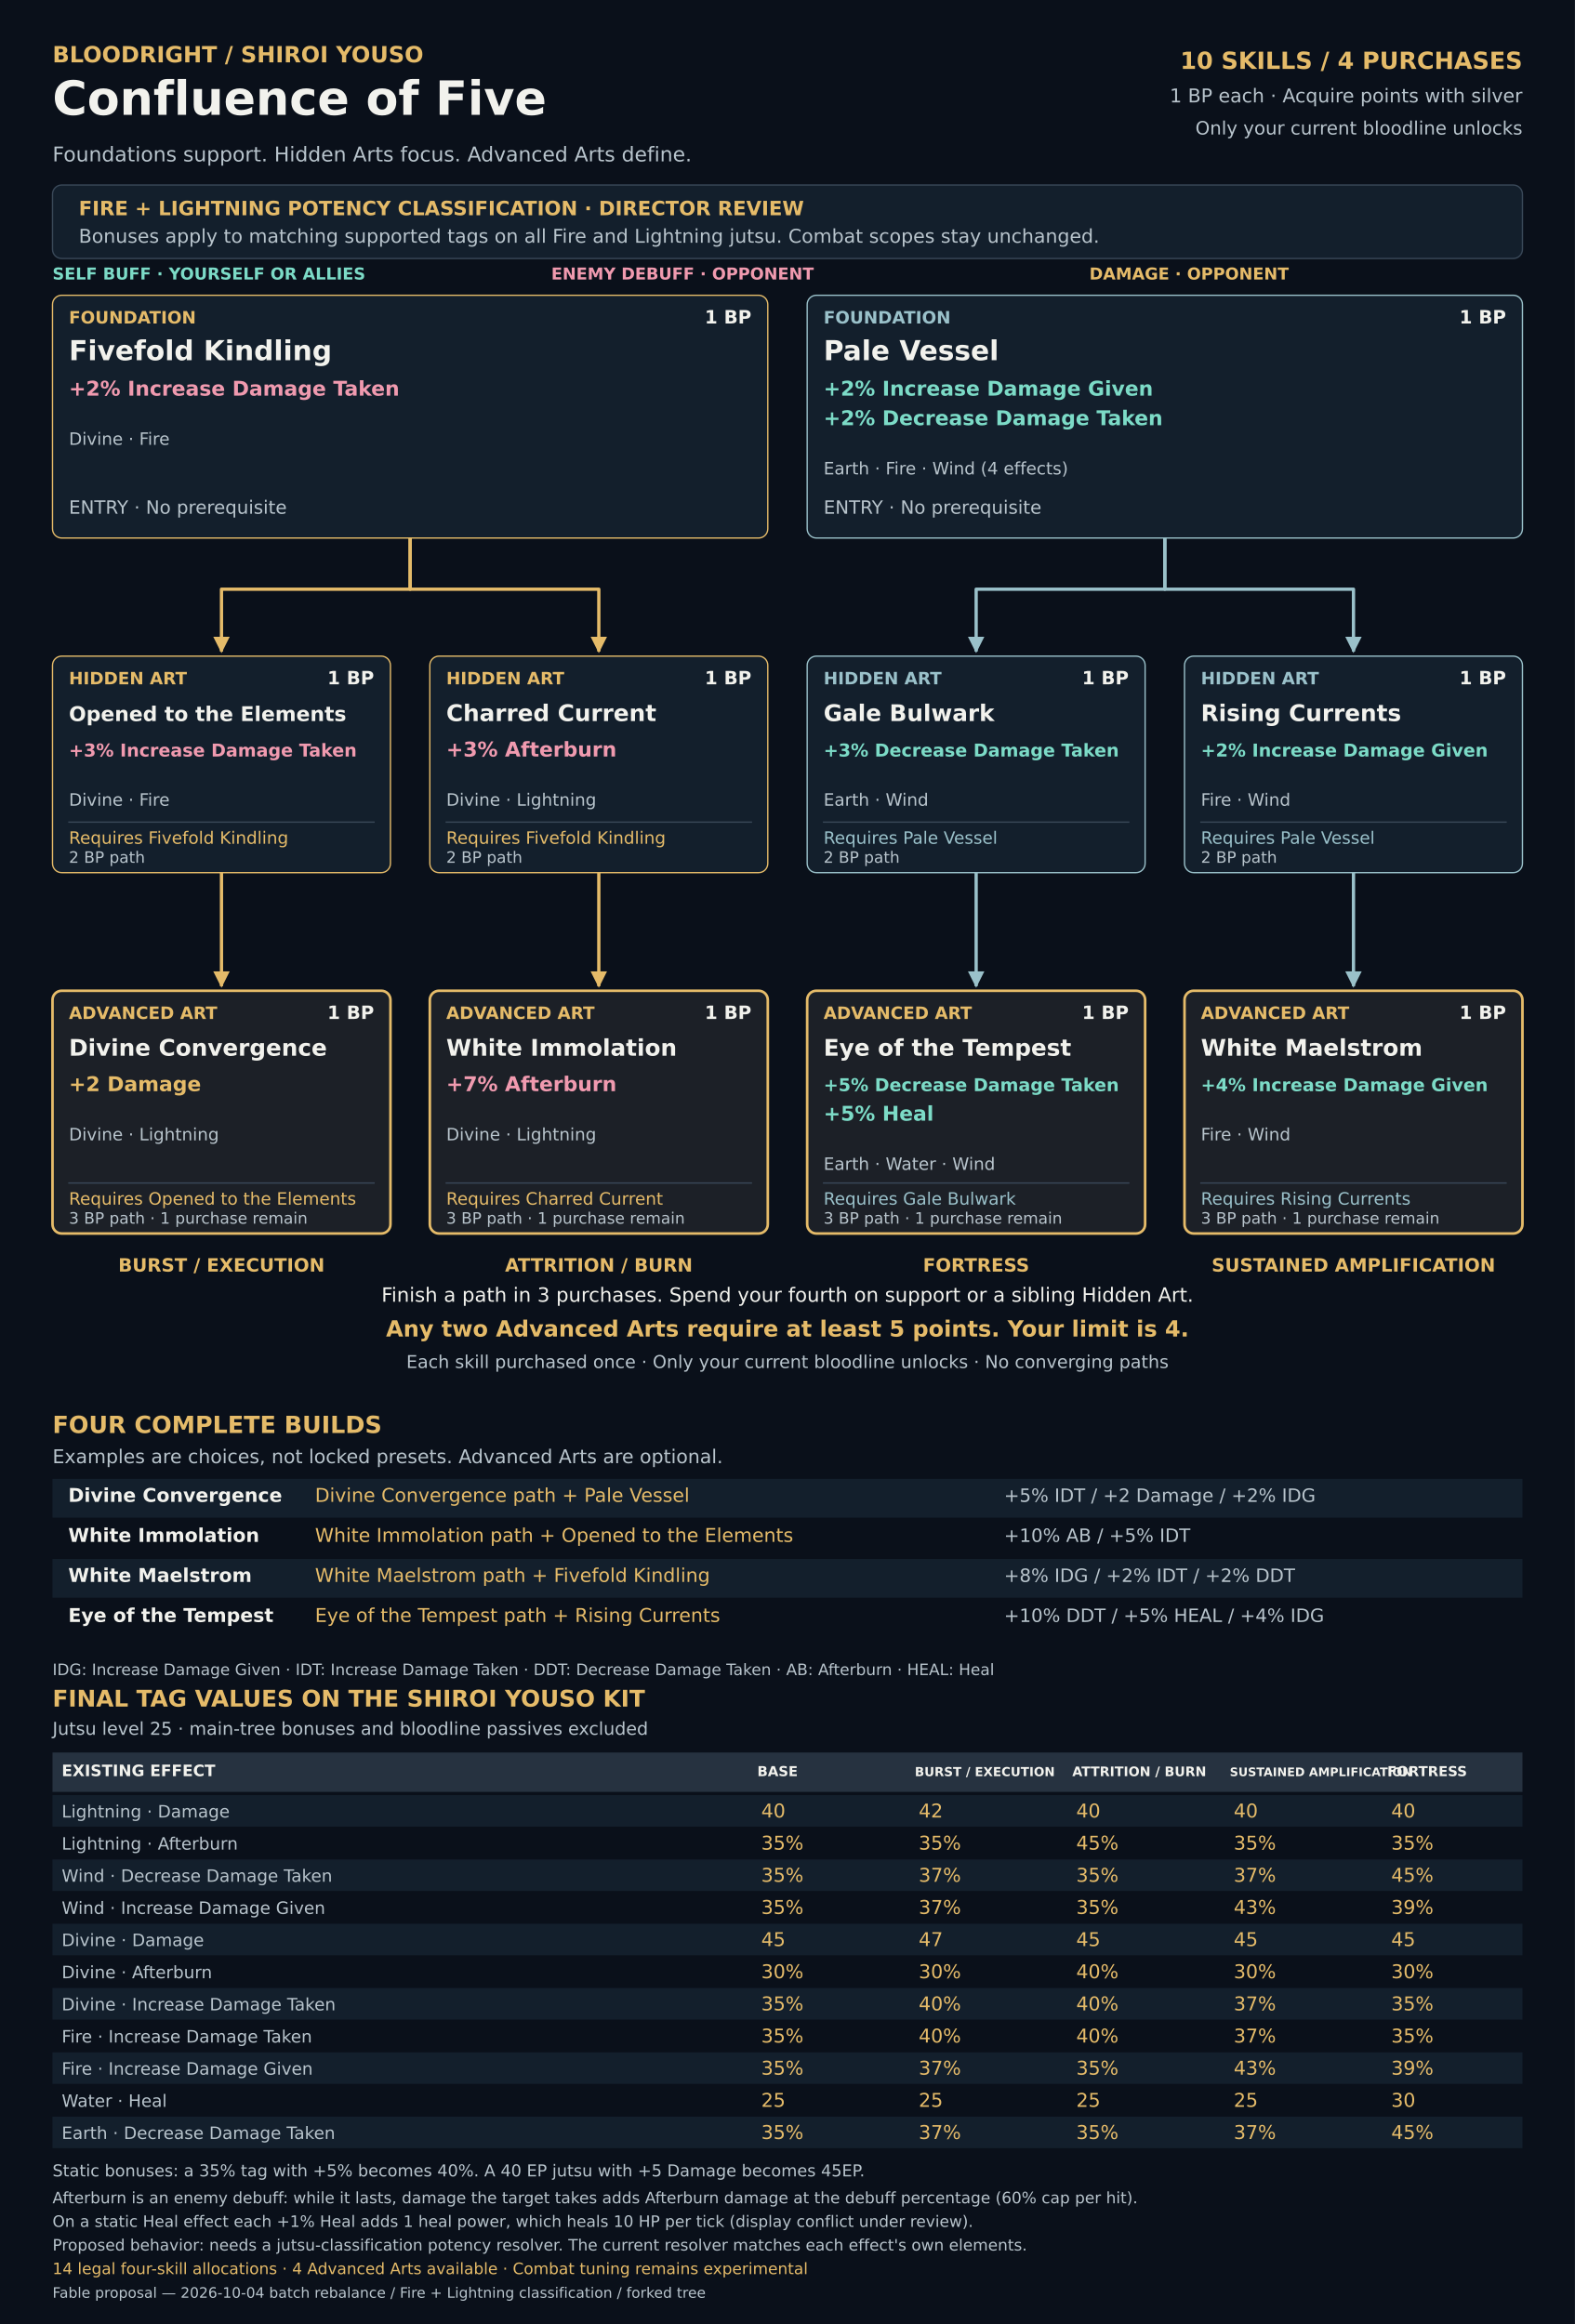
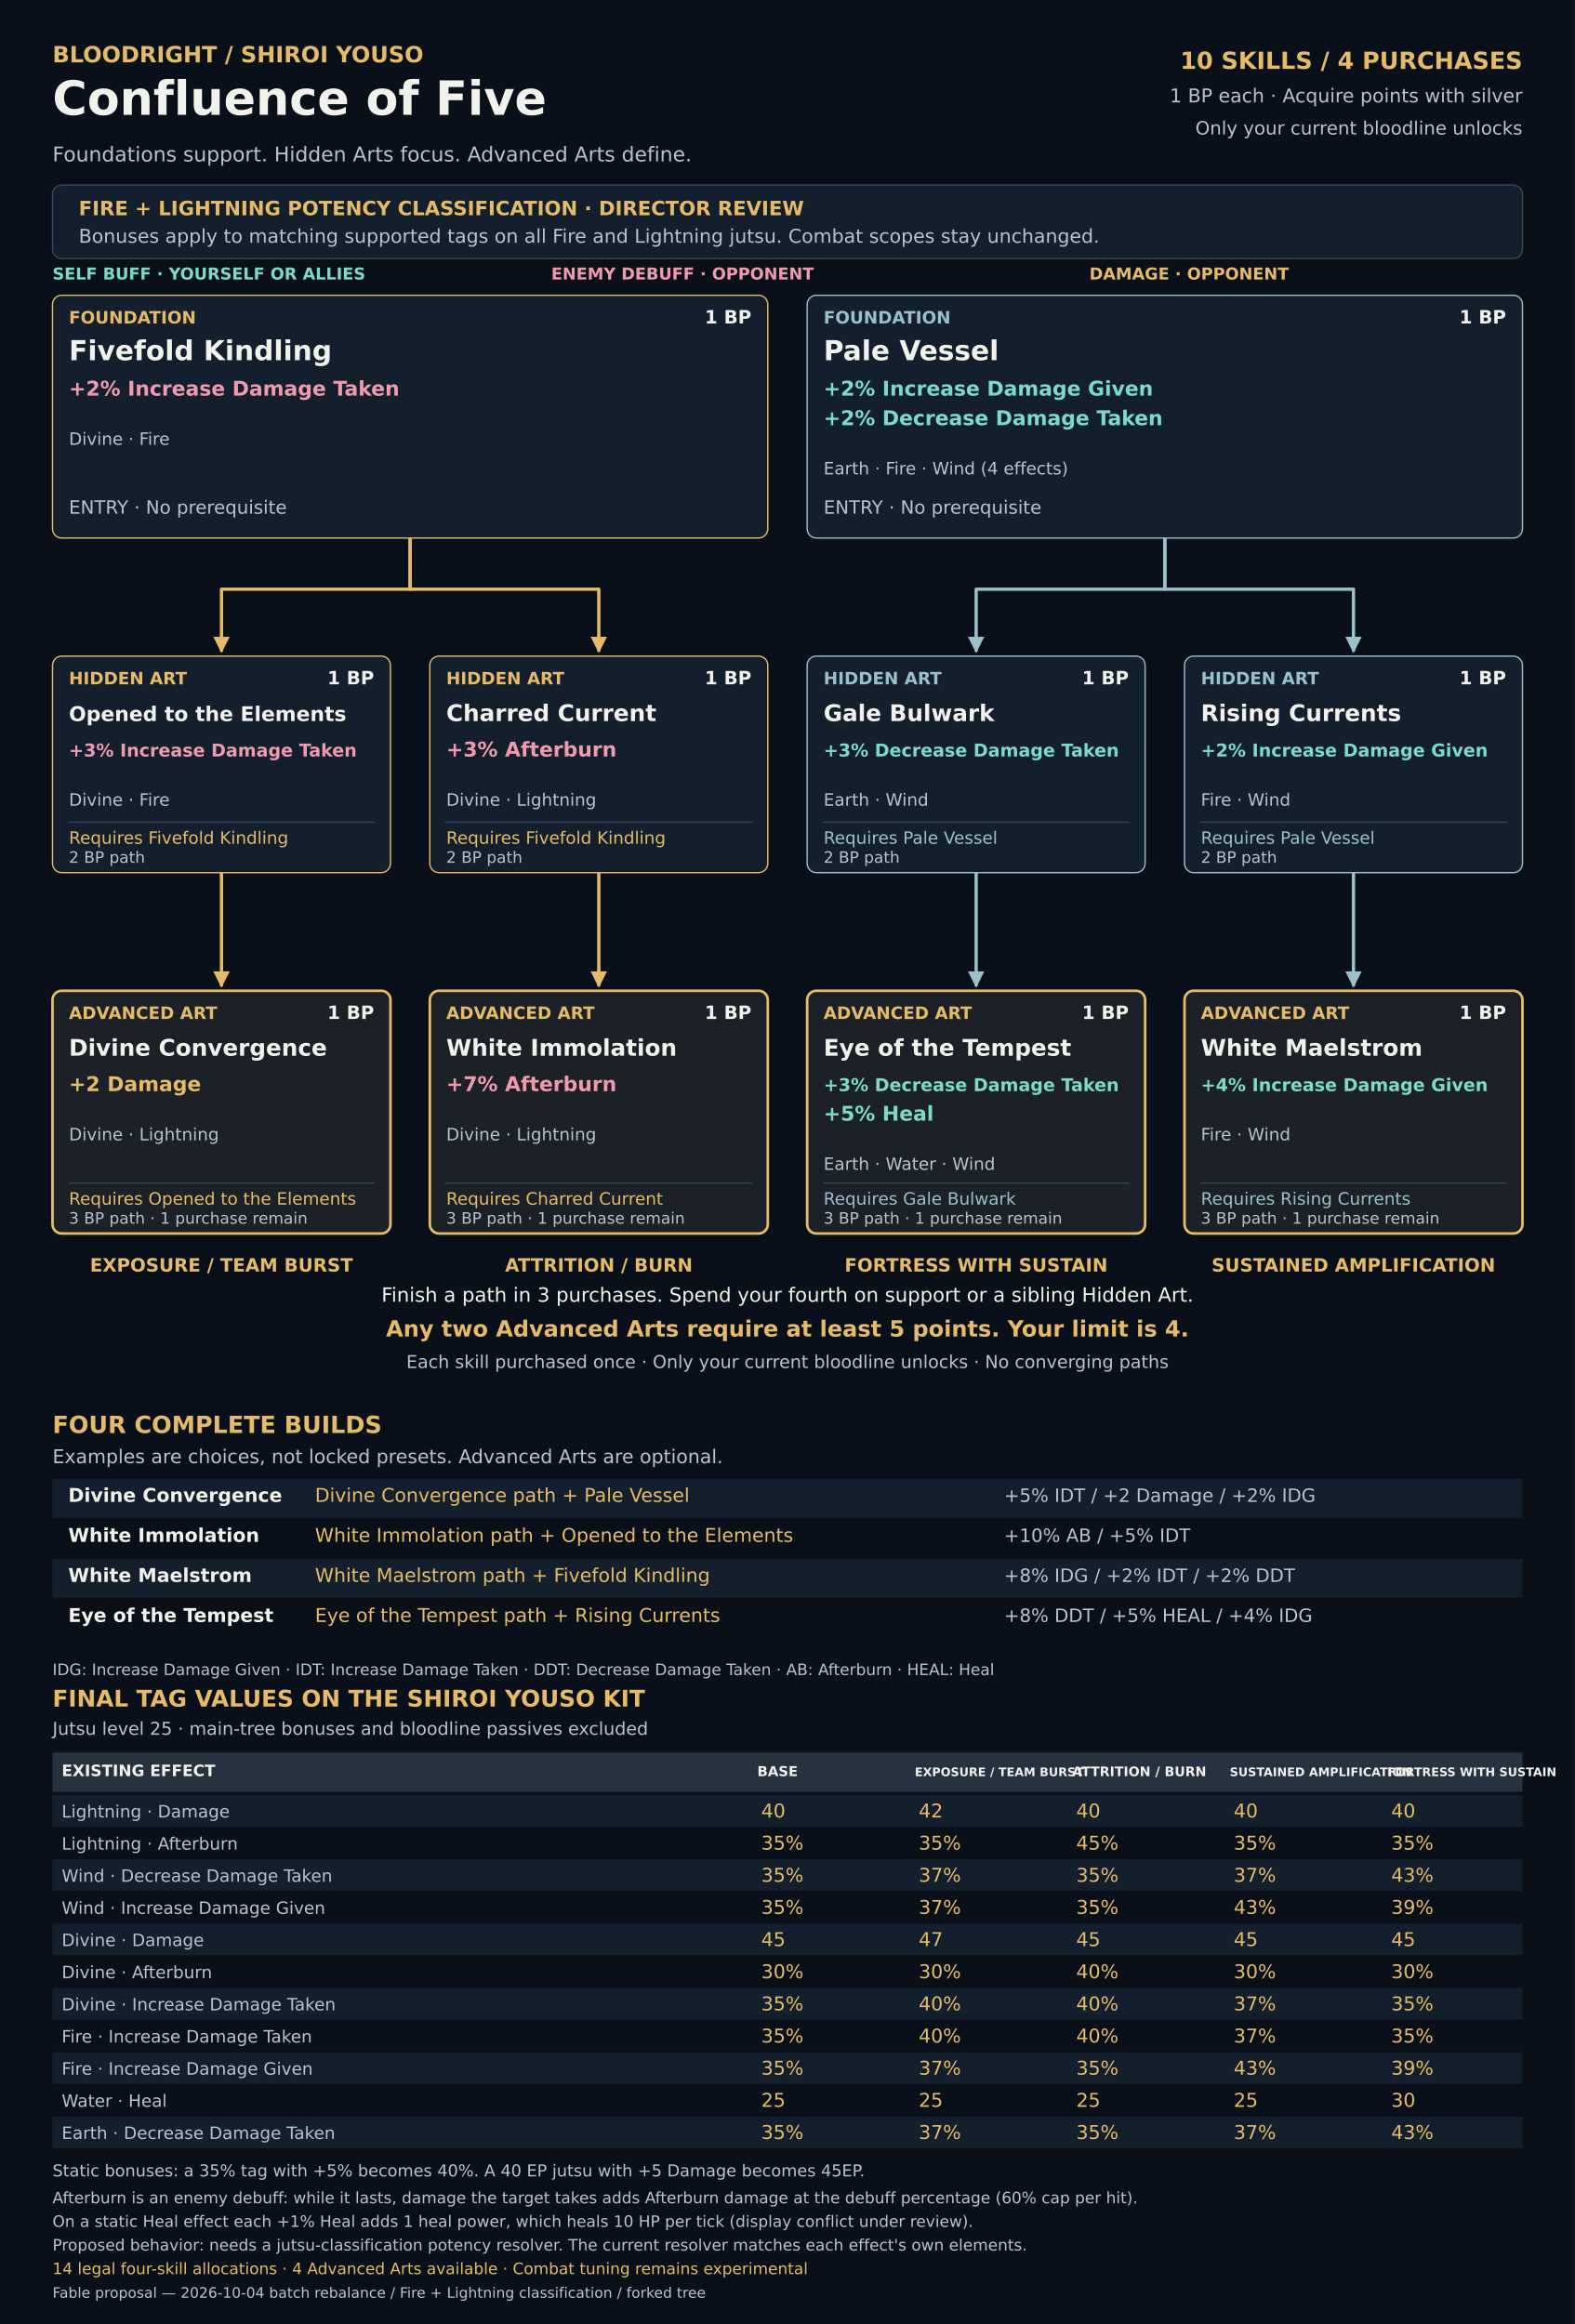
<svg xmlns="http://www.w3.org/2000/svg" width="2400" height="3542" viewBox="0 0 2400 3542" role="img" aria-labelledby="title desc">
  <defs>
    <marker id="arrow-0" viewBox="0 0 10 10" refX="9" refY="5" markerWidth="5" markerHeight="5" orient="auto">
      <path d="M0 0L10 5L0 10Z" fill="#e5bb69" />
    </marker>
    <marker id="arrow-1" viewBox="0 0 10 10" refX="9" refY="5" markerWidth="5" markerHeight="5" orient="auto">
      <path d="M0 0L10 5L0 10Z" fill="#9ac1ca" />
    </marker>
    <marker id="arrow-2" viewBox="0 0 10 10" refX="9" refY="5" markerWidth="5" markerHeight="5" orient="auto">
      <path d="M0 0L10 5L0 10Z" fill="#b8d98d" />
    </marker>
    <marker id="arrow-3" viewBox="0 0 10 10" refX="9" refY="5" markerWidth="5" markerHeight="5" orient="auto">
      <path d="M0 0L10 5L0 10Z" fill="#d9a6e0" />
    </marker>
  </defs>
  <g font-family="DejaVu Sans, sans-serif">
    <rect x="0" y="0" width="2400" height="3542" rx="0" fill="#0a101a" />
    <text x="80" y="95" font-size="34" font-weight="700" fill="#e5bb69" text-anchor="start">BLOODRIGHT / SHIROI YOUSO</text>
    <text x="80" y="175" font-size="72" font-weight="700" fill="#f2f2ed" text-anchor="start">Confluence of Five</text>
    <text x="80" y="246" font-size="31" font-weight="400" fill="#b8c4cc" text-anchor="start">Foundations support. Hidden Arts focus. Advanced Arts define.</text>
    <text x="2320" y="105" font-size="36" font-weight="700" fill="#e5bb69" text-anchor="end">10 SKILLS  /  4 PURCHASES</text>
    <text x="2320" y="156" font-size="29" font-weight="400" fill="#b8c4cc" text-anchor="end">1 BP each · Acquire points with silver</text>
    <text x="2320" y="205" font-size="28" font-weight="400" fill="#b8c4cc" text-anchor="end">Only your current bloodline unlocks</text>
    <rect x="80" y="282" width="2240" height="112" rx="14" fill="#131f2c" stroke="#394858" stroke-width="2" />
    <text x="120" y="328" font-size="30" font-weight="700" fill="#e5bb69" text-anchor="start">FIRE + LIGHTNING POTENCY CLASSIFICATION · DIRECTOR REVIEW</text>
    <text x="120" y="370" font-size="29" font-weight="400" fill="#b8c4cc" text-anchor="start">Bonuses apply to matching supported tags on all Fire and Lightning jutsu. Combat scopes stay unchanged.</text>
    <text x="80" y="426" font-size="25" font-weight="700" fill="#7cdbc7" text-anchor="start">SELF BUFF · YOURSELF OR ALLIES</text>
    <text x="840" y="426" font-size="25" font-weight="700" fill="#f09aaf" text-anchor="start">ENEMY DEBUFF · OPPONENT</text>
    <text x="1660" y="426" font-size="25" font-weight="700" fill="#e5bb69" text-anchor="start">DAMAGE · OPPONENT</text>
    <path id="edge-02-03" data-from="02" data-to="03" d="M337.5 1330 V1503" fill="none" stroke="#e5bb69" stroke-width="5" stroke-linejoin="round" marker-end="url(#arrow-0)" />
    <path id="edge-04-05" data-from="04" data-to="05" d="M912.5 1330 V1503" fill="none" stroke="#e5bb69" stroke-width="5" stroke-linejoin="round" marker-end="url(#arrow-0)" />
    <path id="edge-01-02" data-from="01" data-to="02" d="M625 820 V898 H337.5 V993" fill="none" stroke="#e5bb69" stroke-width="5" stroke-linejoin="round" marker-end="url(#arrow-0)" />
    <path id="edge-01-04" data-from="01" data-to="04" d="M625 820 V898 H912.5 V993" fill="none" stroke="#e5bb69" stroke-width="5" stroke-linejoin="round" marker-end="url(#arrow-0)" />
    <path id="edge-07-08" data-from="07" data-to="08" d="M1487.5 1330 V1503" fill="none" stroke="#9ac1ca" stroke-width="5" stroke-linejoin="round" marker-end="url(#arrow-1)" />
    <path id="edge-09-10" data-from="09" data-to="10" d="M2062.5 1330 V1503" fill="none" stroke="#9ac1ca" stroke-width="5" stroke-linejoin="round" marker-end="url(#arrow-1)" />
    <path id="edge-06-07" data-from="06" data-to="07" d="M1775 820 V898 H1487.5 V993" fill="none" stroke="#9ac1ca" stroke-width="5" stroke-linejoin="round" marker-end="url(#arrow-1)" />
    <path id="edge-06-09" data-from="06" data-to="09" d="M1775 820 V898 H2062.5 V993" fill="none" stroke="#9ac1ca" stroke-width="5" stroke-linejoin="round" marker-end="url(#arrow-1)" />
    <g id="node-01" data-cost="1" data-prerequisites="" data-potency-classification="Fire + Lightning">
      <rect x="80" y="450" width="1090" height="370" rx="14" fill="#131f2c" stroke="#e5bb69" stroke-width="2" />
      <text x="105.0" y="493" font-size="26" font-weight="700" fill="#e5bb69" text-anchor="start">FOUNDATION</text>
      <text x="1145.0" y="493" font-size="28" font-weight="700" fill="#f2f2ed" text-anchor="end">1 BP</text>
      <text x="105.0" y="549" font-size="42" font-weight="700" fill="#f2f2ed" text-anchor="start">Fivefold Kindling</text>
      <text x="105.0" y="603" font-size="31" font-weight="700" fill="#f09aaf" text-anchor="start">+2% Increase Damage Taken</text>
      <text x="105.0" y="678" font-size="26" font-weight="400" fill="#b8c4cc" text-anchor="start">Divine · Fire</text>
      <text x="105.0" y="783" font-size="28" font-weight="400" fill="#b8c4cc" text-anchor="start">ENTRY · No prerequisite</text>
    </g>
    <g id="node-06" data-cost="1" data-prerequisites="" data-potency-classification="Fire + Lightning">
      <rect x="1230" y="450" width="1090" height="370" rx="14" fill="#131f2c" stroke="#9ac1ca" stroke-width="2" />
      <text x="1255.0" y="493" font-size="26" font-weight="700" fill="#9ac1ca" text-anchor="start">FOUNDATION</text>
      <text x="2295.0" y="493" font-size="28" font-weight="700" fill="#f2f2ed" text-anchor="end">1 BP</text>
      <text x="1255.0" y="549" font-size="42" font-weight="700" fill="#f2f2ed" text-anchor="start">Pale Vessel</text>
      <text x="1255.0" y="603" font-size="31" font-weight="700" fill="#7cdbc7" text-anchor="start">+2% Increase Damage Given</text>
      <text x="1255.0" y="648" font-size="31" font-weight="700" fill="#7cdbc7" text-anchor="start">+2% Decrease Damage Taken</text>
      <text x="1255.0" y="723" font-size="26" font-weight="400" fill="#b8c4cc" text-anchor="start">Earth · Fire · Wind (4 effects)</text>
      <text x="1255.0" y="783" font-size="28" font-weight="400" fill="#b8c4cc" text-anchor="start">ENTRY · No prerequisite</text>
    </g>
    <g id="node-02" data-cost="1" data-prerequisites="01" data-potency-classification="Fire + Lightning">
      <rect x="80" y="1000" width="515" height="330" rx="14" fill="#131f2c" stroke="#e5bb69" stroke-width="2" />
      <text x="105.0" y="1043" font-size="26" font-weight="700" fill="#e5bb69" text-anchor="start">HIDDEN ART</text>
      <text x="570.0" y="1043" font-size="28" font-weight="700" fill="#f2f2ed" text-anchor="end">1 BP</text>
      <text x="105.0" y="1099" font-size="31" font-weight="700" fill="#f2f2ed" text-anchor="start">Opened to the Elements</text>
      <text x="105.0" y="1153" font-size="27" font-weight="700" fill="#f09aaf" text-anchor="start">+3% Increase Damage Taken</text>
      <text x="105.0" y="1228" font-size="26" font-weight="400" fill="#b8c4cc" text-anchor="start">Divine · Fire</text>
      <path d="M104 1253 L571 1253" fill="none" stroke="#394858" stroke-width="2" />
      <text x="105.0" y="1286" font-size="26" font-weight="400" fill="#e5bb69" text-anchor="start">Requires Fivefold Kindling</text>
      <text x="105.0" y="1315" font-size="24" font-weight="400" fill="#b8c4cc" text-anchor="start">2 BP path</text>
    </g>
    <g id="node-04" data-cost="1" data-prerequisites="01" data-potency-classification="Fire + Lightning">
      <rect x="655" y="1000" width="515" height="330" rx="14" fill="#131f2c" stroke="#e5bb69" stroke-width="2" />
      <text x="680.0" y="1043" font-size="26" font-weight="700" fill="#e5bb69" text-anchor="start">HIDDEN ART</text>
      <text x="1145.0" y="1043" font-size="28" font-weight="700" fill="#f2f2ed" text-anchor="end">1 BP</text>
      <text x="680.0" y="1099" font-size="35" font-weight="700" fill="#f2f2ed" text-anchor="start">Charred Current</text>
      <text x="680.0" y="1153" font-size="31" font-weight="700" fill="#f09aaf" text-anchor="start">+3% Afterburn</text>
      <text x="680.0" y="1228" font-size="26" font-weight="400" fill="#b8c4cc" text-anchor="start">Divine · Lightning</text>
      <path d="M679 1253 L1146 1253" fill="none" stroke="#394858" stroke-width="2" />
      <text x="680.0" y="1286" font-size="26" font-weight="400" fill="#e5bb69" text-anchor="start">Requires Fivefold Kindling</text>
      <text x="680.0" y="1315" font-size="24" font-weight="400" fill="#b8c4cc" text-anchor="start">2 BP path</text>
    </g>
    <g id="node-07" data-cost="1" data-prerequisites="06" data-potency-classification="Fire + Lightning">
      <rect x="1230" y="1000" width="515" height="330" rx="14" fill="#131f2c" stroke="#9ac1ca" stroke-width="2" />
      <text x="1255.0" y="1043" font-size="26" font-weight="700" fill="#9ac1ca" text-anchor="start">HIDDEN ART</text>
      <text x="1720.0" y="1043" font-size="28" font-weight="700" fill="#f2f2ed" text-anchor="end">1 BP</text>
      <text x="1255.0" y="1099" font-size="35" font-weight="700" fill="#f2f2ed" text-anchor="start">Gale Bulwark</text>
      <text x="1255.0" y="1153" font-size="27" font-weight="700" fill="#7cdbc7" text-anchor="start">+3% Decrease Damage Taken</text>
      <text x="1255.0" y="1228" font-size="26" font-weight="400" fill="#b8c4cc" text-anchor="start">Earth · Wind</text>
      <path d="M1254 1253 L1721 1253" fill="none" stroke="#394858" stroke-width="2" />
      <text x="1255.0" y="1286" font-size="26" font-weight="400" fill="#9ac1ca" text-anchor="start">Requires Pale Vessel</text>
      <text x="1255.0" y="1315" font-size="24" font-weight="400" fill="#b8c4cc" text-anchor="start">2 BP path</text>
    </g>
    <g id="node-09" data-cost="1" data-prerequisites="06" data-potency-classification="Fire + Lightning">
      <rect x="1805" y="1000" width="515" height="330" rx="14" fill="#131f2c" stroke="#9ac1ca" stroke-width="2" />
      <text x="1830.0" y="1043" font-size="26" font-weight="700" fill="#9ac1ca" text-anchor="start">HIDDEN ART</text>
      <text x="2295.0" y="1043" font-size="28" font-weight="700" fill="#f2f2ed" text-anchor="end">1 BP</text>
      <text x="1830.0" y="1099" font-size="35" font-weight="700" fill="#f2f2ed" text-anchor="start">Rising Currents</text>
      <text x="1830.0" y="1153" font-size="27" font-weight="700" fill="#7cdbc7" text-anchor="start">+2% Increase Damage Given</text>
      <text x="1830.0" y="1228" font-size="26" font-weight="400" fill="#b8c4cc" text-anchor="start">Fire · Wind</text>
      <path d="M1829 1253 L2296 1253" fill="none" stroke="#394858" stroke-width="2" />
      <text x="1830.0" y="1286" font-size="26" font-weight="400" fill="#9ac1ca" text-anchor="start">Requires Pale Vessel</text>
      <text x="1830.0" y="1315" font-size="24" font-weight="400" fill="#b8c4cc" text-anchor="start">2 BP path</text>
    </g>
    <g id="node-03" data-cost="1" data-prerequisites="02" data-potency-classification="Fire + Lightning">
      <rect x="80" y="1510" width="515" height="370" rx="14" fill="#1c2027" stroke="#e5bb69" stroke-width="4" />
      <text x="105.0" y="1553" font-size="26" font-weight="700" fill="#e5bb69" text-anchor="start">ADVANCED ART</text>
      <text x="570.0" y="1553" font-size="28" font-weight="700" fill="#f2f2ed" text-anchor="end">1 BP</text>
      <text x="105.0" y="1609" font-size="35" font-weight="700" fill="#f2f2ed" text-anchor="start">Divine Convergence</text>
      <text x="105.0" y="1663" font-size="31" font-weight="700" fill="#e5bb69" text-anchor="start">+2 Damage</text>
      <text x="105.0" y="1738" font-size="26" font-weight="400" fill="#b8c4cc" text-anchor="start">Divine · Lightning</text>
      <path d="M104 1803 L571 1803" fill="none" stroke="#394858" stroke-width="2" />
      <text x="105.0" y="1836" font-size="26" font-weight="400" fill="#e5bb69" text-anchor="start">Requires Opened to the Elements</text>
      <text x="105.0" y="1865" font-size="24" font-weight="400" fill="#b8c4cc" text-anchor="start">3 BP path · 1 purchase remain</text>
    </g>
    <g id="node-05" data-cost="1" data-prerequisites="04" data-potency-classification="Fire + Lightning">
      <rect x="655" y="1510" width="515" height="370" rx="14" fill="#1c2027" stroke="#e5bb69" stroke-width="4" />
      <text x="680.0" y="1553" font-size="26" font-weight="700" fill="#e5bb69" text-anchor="start">ADVANCED ART</text>
      <text x="1145.0" y="1553" font-size="28" font-weight="700" fill="#f2f2ed" text-anchor="end">1 BP</text>
      <text x="680.0" y="1609" font-size="35" font-weight="700" fill="#f2f2ed" text-anchor="start">White Immolation</text>
      <text x="680.0" y="1663" font-size="31" font-weight="700" fill="#f09aaf" text-anchor="start">+7% Afterburn</text>
      <text x="680.0" y="1738" font-size="26" font-weight="400" fill="#b8c4cc" text-anchor="start">Divine · Lightning</text>
      <path d="M679 1803 L1146 1803" fill="none" stroke="#394858" stroke-width="2" />
      <text x="680.0" y="1836" font-size="26" font-weight="400" fill="#e5bb69" text-anchor="start">Requires Charred Current</text>
      <text x="680.0" y="1865" font-size="24" font-weight="400" fill="#b8c4cc" text-anchor="start">3 BP path · 1 purchase remain</text>
    </g>
    <g id="node-08" data-cost="1" data-prerequisites="07" data-potency-classification="Fire + Lightning">
      <rect x="1230" y="1510" width="515" height="370" rx="14" fill="#1c2027" stroke="#e5bb69" stroke-width="4" />
      <text x="1255.0" y="1553" font-size="26" font-weight="700" fill="#e5bb69" text-anchor="start">ADVANCED ART</text>
      <text x="1720.0" y="1553" font-size="28" font-weight="700" fill="#f2f2ed" text-anchor="end">1 BP</text>
      <text x="1255.0" y="1609" font-size="35" font-weight="700" fill="#f2f2ed" text-anchor="start">Eye of the Tempest</text>
-       <text x="1255.0" y="1663" font-size="27" font-weight="700" fill="#7cdbc7" text-anchor="start">+5% Decrease Damage Taken</text>
+       <text x="1255.0" y="1663" font-size="27" font-weight="700" fill="#7cdbc7" text-anchor="start">+3% Decrease Damage Taken</text>
      <text x="1255.0" y="1708" font-size="31" font-weight="700" fill="#7cdbc7" text-anchor="start">+5% Heal</text>
      <text x="1255.0" y="1783" font-size="26" font-weight="400" fill="#b8c4cc" text-anchor="start">Earth · Water · Wind</text>
      <path d="M1254 1803 L1721 1803" fill="none" stroke="#394858" stroke-width="2" />
      <text x="1255.0" y="1836" font-size="26" font-weight="400" fill="#9ac1ca" text-anchor="start">Requires Gale Bulwark</text>
      <text x="1255.0" y="1865" font-size="24" font-weight="400" fill="#b8c4cc" text-anchor="start">3 BP path · 1 purchase remain</text>
    </g>
    <g id="node-10" data-cost="1" data-prerequisites="09" data-potency-classification="Fire + Lightning">
      <rect x="1805" y="1510" width="515" height="370" rx="14" fill="#1c2027" stroke="#e5bb69" stroke-width="4" />
      <text x="1830.0" y="1553" font-size="26" font-weight="700" fill="#e5bb69" text-anchor="start">ADVANCED ART</text>
      <text x="2295.0" y="1553" font-size="28" font-weight="700" fill="#f2f2ed" text-anchor="end">1 BP</text>
      <text x="1830.0" y="1609" font-size="35" font-weight="700" fill="#f2f2ed" text-anchor="start">White Maelstrom</text>
      <text x="1830.0" y="1663" font-size="27" font-weight="700" fill="#7cdbc7" text-anchor="start">+4% Increase Damage Given</text>
      <text x="1830.0" y="1738" font-size="26" font-weight="400" fill="#b8c4cc" text-anchor="start">Fire · Wind</text>
      <path d="M1829 1803 L2296 1803" fill="none" stroke="#394858" stroke-width="2" />
      <text x="1830.0" y="1836" font-size="26" font-weight="400" fill="#9ac1ca" text-anchor="start">Requires Rising Currents</text>
      <text x="1830.0" y="1865" font-size="24" font-weight="400" fill="#b8c4cc" text-anchor="start">3 BP path · 1 purchase remain</text>
    </g>
-     <text x="337.5" y="1938" font-size="28" font-weight="700" fill="#e5bb69" text-anchor="middle">BURST / EXECUTION</text>
+     <text x="337.5" y="1938" font-size="28" font-weight="700" fill="#e5bb69" text-anchor="middle">EXPOSURE / TEAM BURST</text>
    <text x="912.5" y="1938" font-size="28" font-weight="700" fill="#e5bb69" text-anchor="middle">ATTRITION / BURN</text>
-     <text x="1487.5" y="1938" font-size="28" font-weight="700" fill="#e5bb69" text-anchor="middle">FORTRESS</text>
+     <text x="1487.5" y="1938" font-size="28" font-weight="700" fill="#e5bb69" text-anchor="middle">FORTRESS WITH SUSTAIN</text>
    <text x="2062.5" y="1938" font-size="28" font-weight="700" fill="#e5bb69" text-anchor="middle">SUSTAINED AMPLIFICATION</text>
    <text x="1200.0" y="1984" font-size="30" font-weight="400" fill="#f2f2ed" text-anchor="middle">Finish a path in 3 purchases. Spend your fourth on support or a sibling Hidden Art.</text>
    <text x="1200.0" y="2037" font-size="34" font-weight="700" fill="#e5bb69" text-anchor="middle">Any two Advanced Arts require at least 5 points. Your limit is 4.</text>
    <text x="1200.0" y="2085" font-size="27" font-weight="400" fill="#b8c4cc" text-anchor="middle">Each skill purchased once · Only your current bloodline unlocks · No converging paths</text>
    <text x="80" y="2184" font-size="36" font-weight="700" fill="#e5bb69" text-anchor="start">FOUR COMPLETE BUILDS</text>
    <text x="80" y="2230" font-size="29" font-weight="400" fill="#b8c4cc" text-anchor="start">Examples are choices, not locked presets. Advanced Arts are optional.</text>
    <rect x="80" y="2254" width="2240" height="59" rx="0" fill="#131f2c" />
    <text x="104" y="2289" font-size="29" font-weight="700" fill="#f2f2ed" text-anchor="start">Divine Convergence</text>
    <text x="480" y="2289" font-size="29" font-weight="400" fill="#e5bb69" text-anchor="start">Divine Convergence path + Pale Vessel</text>
    <text x="1530" y="2289" font-size="28" font-weight="400" fill="#b8c4cc" text-anchor="start">+5% IDT / +2 Damage / +2% IDG</text>
    <rect x="80" y="2315" width="2240" height="59" rx="0" fill="#0a101a" />
    <text x="104" y="2350" font-size="29" font-weight="700" fill="#f2f2ed" text-anchor="start">White Immolation</text>
    <text x="480" y="2350" font-size="29" font-weight="400" fill="#e5bb69" text-anchor="start">White Immolation path + Opened to the Elements</text>
    <text x="1530" y="2350" font-size="28" font-weight="400" fill="#b8c4cc" text-anchor="start">+10% AB / +5% IDT</text>
    <rect x="80" y="2376" width="2240" height="59" rx="0" fill="#131f2c" />
    <text x="104" y="2411" font-size="29" font-weight="700" fill="#f2f2ed" text-anchor="start">White Maelstrom</text>
    <text x="480" y="2411" font-size="29" font-weight="400" fill="#e5bb69" text-anchor="start">White Maelstrom path + Fivefold Kindling</text>
    <text x="1530" y="2411" font-size="28" font-weight="400" fill="#b8c4cc" text-anchor="start">+8% IDG / +2% IDT / +2% DDT</text>
    <rect x="80" y="2437" width="2240" height="59" rx="0" fill="#0a101a" />
    <text x="104" y="2472" font-size="29" font-weight="700" fill="#f2f2ed" text-anchor="start">Eye of the Tempest</text>
    <text x="480" y="2472" font-size="29" font-weight="400" fill="#e5bb69" text-anchor="start">Eye of the Tempest path + Rising Currents</text>
-     <text x="1530" y="2472" font-size="28" font-weight="400" fill="#b8c4cc" text-anchor="start">+10% DDT / +5% HEAL / +4% IDG</text>
+     <text x="1530" y="2472" font-size="28" font-weight="400" fill="#b8c4cc" text-anchor="start">+8% DDT / +5% HEAL / +4% IDG</text>
    <text x="80" y="2553" font-size="24" font-weight="400" fill="#b8c4cc" text-anchor="start">IDG: Increase Damage Given · IDT: Increase Damage Taken · DDT: Decrease Damage Taken · AB: Afterburn · HEAL: Heal</text>
    <text x="80" y="2601" font-size="35" font-weight="700" fill="#e5bb69" text-anchor="start">FINAL TAG VALUES ON THE SHIROI YOUSO KIT</text>
    <text x="80" y="2644" font-size="27" font-weight="400" fill="#b8c4cc" text-anchor="start">Jutsu level 25 · main-tree bonuses and bloodline passives excluded</text>
    <rect x="80" y="2671" width="2240" height="60" rx="0" fill="#263240" />
    <text x="94" y="2707" font-size="24" font-weight="700" fill="#f2f2ed" text-anchor="start">EXISTING EFFECT</text>
    <text x="1154.0" y="2707" font-size="21" font-weight="700" fill="#f2f2ed" text-anchor="start">BASE</text>
-     <text x="1394.0" y="2707" font-size="19" font-weight="700" fill="#f2f2ed" text-anchor="start">BURST / EXECUTION</text>
+     <text x="1394.0" y="2707" font-size="18" font-weight="700" fill="#f2f2ed" text-anchor="start">EXPOSURE / TEAM BURST</text>
    <text x="1634.0" y="2707" font-size="20" font-weight="700" fill="#f2f2ed" text-anchor="start">ATTRITION / BURN</text>
    <text x="1874.0" y="2707" font-size="18" font-weight="700" fill="#f2f2ed" text-anchor="start">SUSTAINED AMPLIFICATION</text>
-     <text x="2114.0" y="2707" font-size="21" font-weight="700" fill="#f2f2ed" text-anchor="start">FORTRESS</text>
+     <text x="2114.0" y="2707" font-size="18" font-weight="700" fill="#f2f2ed" text-anchor="start">FORTRESS WITH SUSTAIN</text>
    <rect x="80" y="2736" width="2240" height="48" rx="0" fill="#131f2c" />
    <text x="94" y="2770" font-size="26" font-weight="400" fill="#b8c4cc" text-anchor="start">Lightning · Damage</text>
    <text x="1160.0" y="2770" font-size="29" font-weight="400" fill="#e5bb69" text-anchor="start">40</text>
    <text x="1400.0" y="2770" font-size="29" font-weight="400" fill="#e5bb69" text-anchor="start">42</text>
    <text x="1640.0" y="2770" font-size="29" font-weight="400" fill="#e5bb69" text-anchor="start">40</text>
    <text x="1880.0" y="2770" font-size="29" font-weight="400" fill="#e5bb69" text-anchor="start">40</text>
    <text x="2120.0" y="2770" font-size="29" font-weight="400" fill="#e5bb69" text-anchor="start">40</text>
    <text x="94" y="2819" font-size="26" font-weight="400" fill="#b8c4cc" text-anchor="start">Lightning · Afterburn</text>
    <text x="1160.0" y="2819" font-size="29" font-weight="400" fill="#e5bb69" text-anchor="start">35%</text>
    <text x="1400.0" y="2819" font-size="29" font-weight="400" fill="#e5bb69" text-anchor="start">35%</text>
    <text x="1640.0" y="2819" font-size="29" font-weight="400" fill="#e5bb69" text-anchor="start">45%</text>
    <text x="1880.0" y="2819" font-size="29" font-weight="400" fill="#e5bb69" text-anchor="start">35%</text>
    <text x="2120.0" y="2819" font-size="29" font-weight="400" fill="#e5bb69" text-anchor="start">35%</text>
    <rect x="80" y="2834" width="2240" height="48" rx="0" fill="#131f2c" />
    <text x="94" y="2868" font-size="26" font-weight="400" fill="#b8c4cc" text-anchor="start">Wind · Decrease Damage Taken</text>
    <text x="1160.0" y="2868" font-size="29" font-weight="400" fill="#e5bb69" text-anchor="start">35%</text>
    <text x="1400.0" y="2868" font-size="29" font-weight="400" fill="#e5bb69" text-anchor="start">37%</text>
    <text x="1640.0" y="2868" font-size="29" font-weight="400" fill="#e5bb69" text-anchor="start">35%</text>
    <text x="1880.0" y="2868" font-size="29" font-weight="400" fill="#e5bb69" text-anchor="start">37%</text>
-     <text x="2120.0" y="2868" font-size="29" font-weight="400" fill="#e5bb69" text-anchor="start">45%</text>
+     <text x="2120.0" y="2868" font-size="29" font-weight="400" fill="#e5bb69" text-anchor="start">43%</text>
    <text x="94" y="2917" font-size="26" font-weight="400" fill="#b8c4cc" text-anchor="start">Wind · Increase Damage Given</text>
    <text x="1160.0" y="2917" font-size="29" font-weight="400" fill="#e5bb69" text-anchor="start">35%</text>
    <text x="1400.0" y="2917" font-size="29" font-weight="400" fill="#e5bb69" text-anchor="start">37%</text>
    <text x="1640.0" y="2917" font-size="29" font-weight="400" fill="#e5bb69" text-anchor="start">35%</text>
    <text x="1880.0" y="2917" font-size="29" font-weight="400" fill="#e5bb69" text-anchor="start">43%</text>
    <text x="2120.0" y="2917" font-size="29" font-weight="400" fill="#e5bb69" text-anchor="start">39%</text>
    <rect x="80" y="2932" width="2240" height="48" rx="0" fill="#131f2c" />
    <text x="94" y="2966" font-size="26" font-weight="400" fill="#b8c4cc" text-anchor="start">Divine · Damage</text>
    <text x="1160.0" y="2966" font-size="29" font-weight="400" fill="#e5bb69" text-anchor="start">45</text>
    <text x="1400.0" y="2966" font-size="29" font-weight="400" fill="#e5bb69" text-anchor="start">47</text>
    <text x="1640.0" y="2966" font-size="29" font-weight="400" fill="#e5bb69" text-anchor="start">45</text>
    <text x="1880.0" y="2966" font-size="29" font-weight="400" fill="#e5bb69" text-anchor="start">45</text>
    <text x="2120.0" y="2966" font-size="29" font-weight="400" fill="#e5bb69" text-anchor="start">45</text>
    <text x="94" y="3015" font-size="26" font-weight="400" fill="#b8c4cc" text-anchor="start">Divine · Afterburn</text>
    <text x="1160.0" y="3015" font-size="29" font-weight="400" fill="#e5bb69" text-anchor="start">30%</text>
    <text x="1400.0" y="3015" font-size="29" font-weight="400" fill="#e5bb69" text-anchor="start">30%</text>
    <text x="1640.0" y="3015" font-size="29" font-weight="400" fill="#e5bb69" text-anchor="start">40%</text>
    <text x="1880.0" y="3015" font-size="29" font-weight="400" fill="#e5bb69" text-anchor="start">30%</text>
    <text x="2120.0" y="3015" font-size="29" font-weight="400" fill="#e5bb69" text-anchor="start">30%</text>
    <rect x="80" y="3030" width="2240" height="48" rx="0" fill="#131f2c" />
    <text x="94" y="3064" font-size="26" font-weight="400" fill="#b8c4cc" text-anchor="start">Divine · Increase Damage Taken</text>
    <text x="1160.0" y="3064" font-size="29" font-weight="400" fill="#e5bb69" text-anchor="start">35%</text>
    <text x="1400.0" y="3064" font-size="29" font-weight="400" fill="#e5bb69" text-anchor="start">40%</text>
    <text x="1640.0" y="3064" font-size="29" font-weight="400" fill="#e5bb69" text-anchor="start">40%</text>
    <text x="1880.0" y="3064" font-size="29" font-weight="400" fill="#e5bb69" text-anchor="start">37%</text>
    <text x="2120.0" y="3064" font-size="29" font-weight="400" fill="#e5bb69" text-anchor="start">35%</text>
    <text x="94" y="3113" font-size="26" font-weight="400" fill="#b8c4cc" text-anchor="start">Fire · Increase Damage Taken</text>
    <text x="1160.0" y="3113" font-size="29" font-weight="400" fill="#e5bb69" text-anchor="start">35%</text>
    <text x="1400.0" y="3113" font-size="29" font-weight="400" fill="#e5bb69" text-anchor="start">40%</text>
    <text x="1640.0" y="3113" font-size="29" font-weight="400" fill="#e5bb69" text-anchor="start">40%</text>
    <text x="1880.0" y="3113" font-size="29" font-weight="400" fill="#e5bb69" text-anchor="start">37%</text>
    <text x="2120.0" y="3113" font-size="29" font-weight="400" fill="#e5bb69" text-anchor="start">35%</text>
    <rect x="80" y="3128" width="2240" height="48" rx="0" fill="#131f2c" />
    <text x="94" y="3162" font-size="26" font-weight="400" fill="#b8c4cc" text-anchor="start">Fire · Increase Damage Given</text>
    <text x="1160.0" y="3162" font-size="29" font-weight="400" fill="#e5bb69" text-anchor="start">35%</text>
    <text x="1400.0" y="3162" font-size="29" font-weight="400" fill="#e5bb69" text-anchor="start">37%</text>
    <text x="1640.0" y="3162" font-size="29" font-weight="400" fill="#e5bb69" text-anchor="start">35%</text>
    <text x="1880.0" y="3162" font-size="29" font-weight="400" fill="#e5bb69" text-anchor="start">43%</text>
    <text x="2120.0" y="3162" font-size="29" font-weight="400" fill="#e5bb69" text-anchor="start">39%</text>
    <text x="94" y="3211" font-size="26" font-weight="400" fill="#b8c4cc" text-anchor="start">Water · Heal</text>
    <text x="1160.0" y="3211" font-size="29" font-weight="400" fill="#e5bb69" text-anchor="start">25</text>
    <text x="1400.0" y="3211" font-size="29" font-weight="400" fill="#e5bb69" text-anchor="start">25</text>
    <text x="1640.0" y="3211" font-size="29" font-weight="400" fill="#e5bb69" text-anchor="start">25</text>
    <text x="1880.0" y="3211" font-size="29" font-weight="400" fill="#e5bb69" text-anchor="start">25</text>
    <text x="2120.0" y="3211" font-size="29" font-weight="400" fill="#e5bb69" text-anchor="start">30</text>
    <rect x="80" y="3226" width="2240" height="48" rx="0" fill="#131f2c" />
    <text x="94" y="3260" font-size="26" font-weight="400" fill="#b8c4cc" text-anchor="start">Earth · Decrease Damage Taken</text>
    <text x="1160.0" y="3260" font-size="29" font-weight="400" fill="#e5bb69" text-anchor="start">35%</text>
    <text x="1400.0" y="3260" font-size="29" font-weight="400" fill="#e5bb69" text-anchor="start">37%</text>
    <text x="1640.0" y="3260" font-size="29" font-weight="400" fill="#e5bb69" text-anchor="start">35%</text>
    <text x="1880.0" y="3260" font-size="29" font-weight="400" fill="#e5bb69" text-anchor="start">37%</text>
-     <text x="2120.0" y="3260" font-size="29" font-weight="400" fill="#e5bb69" text-anchor="start">45%</text>
+     <text x="2120.0" y="3260" font-size="29" font-weight="400" fill="#e5bb69" text-anchor="start">43%</text>
    <text x="80" y="3317" font-size="25" font-weight="400" fill="#b8c4cc" text-anchor="start">Static bonuses: a 35% tag with +5% becomes 40%. A 40 EP jutsu with +5 Damage becomes 45EP.</text>
    <text x="80" y="3358" font-size="24" font-weight="400" fill="#b8c4cc" text-anchor="start">Afterburn is an enemy debuff: while it lasts, damage the target takes adds Afterburn damage at the debuff percentage (60% cap per hit).</text>
    <text x="80" y="3394" font-size="24" font-weight="400" fill="#b8c4cc" text-anchor="start">On a static Heal effect each +1% Heal adds 1 heal power, which heals 10 HP per tick (display conflict under review).</text>
    <text x="80" y="3430" font-size="24" font-weight="400" fill="#b8c4cc" text-anchor="start">Proposed behavior: needs a jutsu-classification potency resolver. The current resolver matches each effect's own elements.</text>
    <text x="80" y="3466" font-size="24" font-weight="400" fill="#e5bb69" text-anchor="start">14 legal four-skill allocations · 4 Advanced Arts available · Combat tuning remains experimental</text>
    <text x="80" y="3502" font-size="22" font-weight="400" fill="#b8c4cc" text-anchor="start">Fable proposal — 2026-10-04 batch rebalance / Fire + Lightning classification / forked tree</text>
  </g>
</svg>
